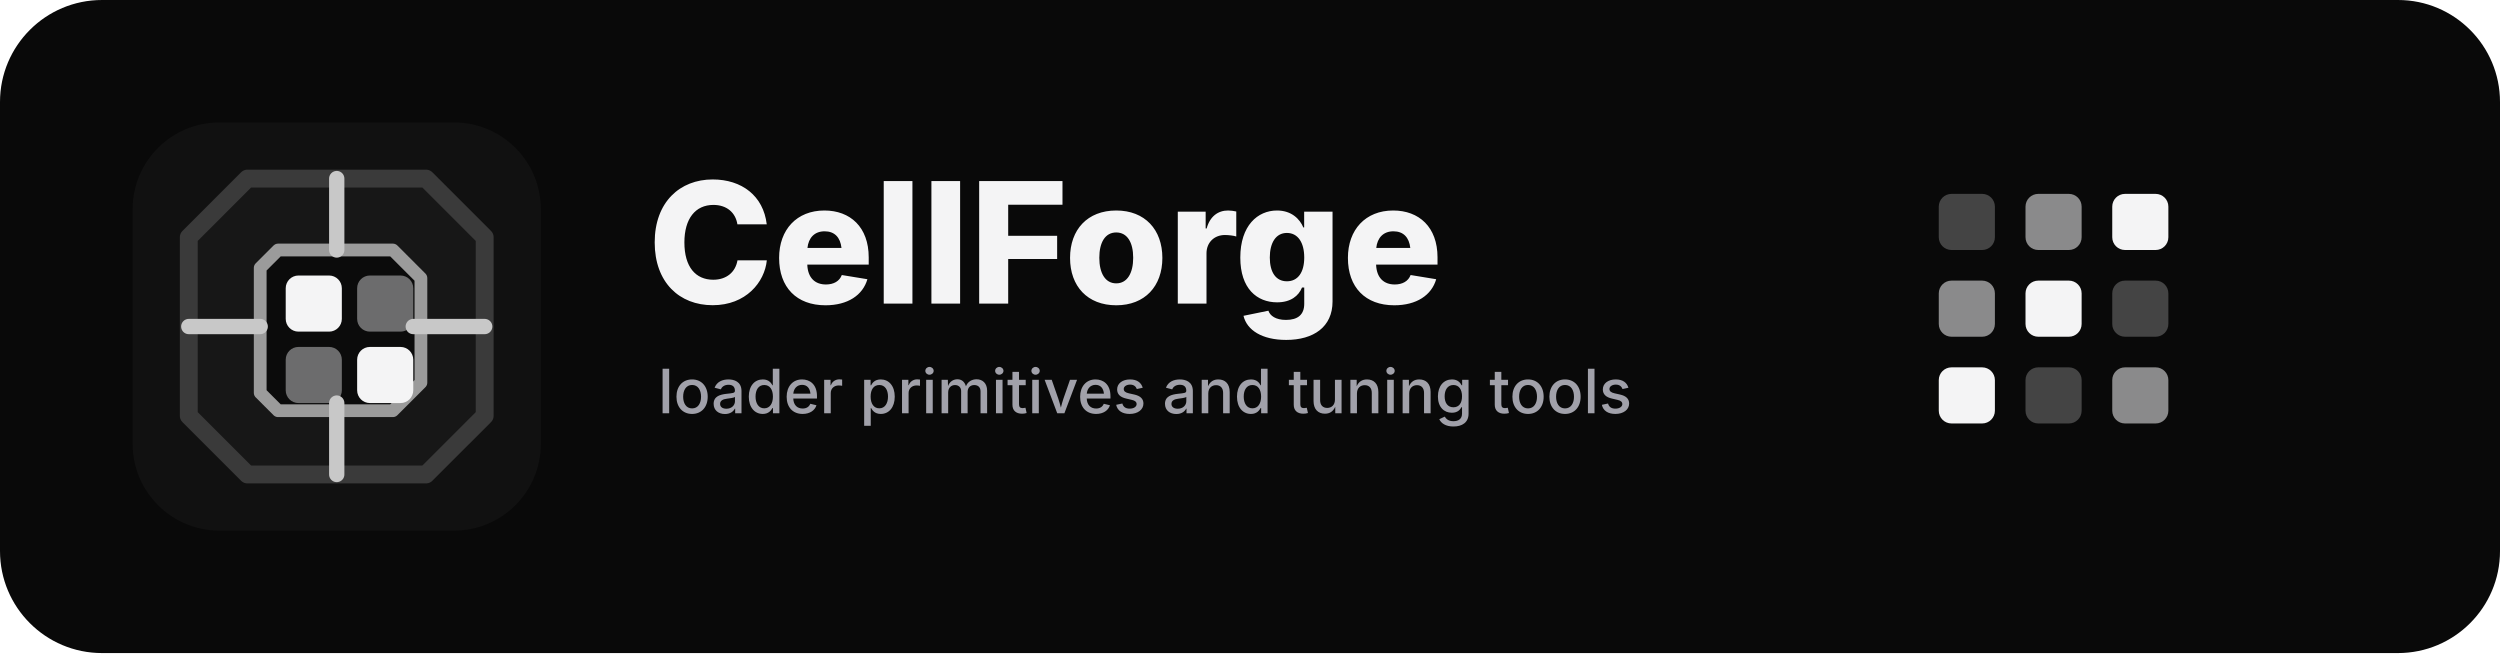
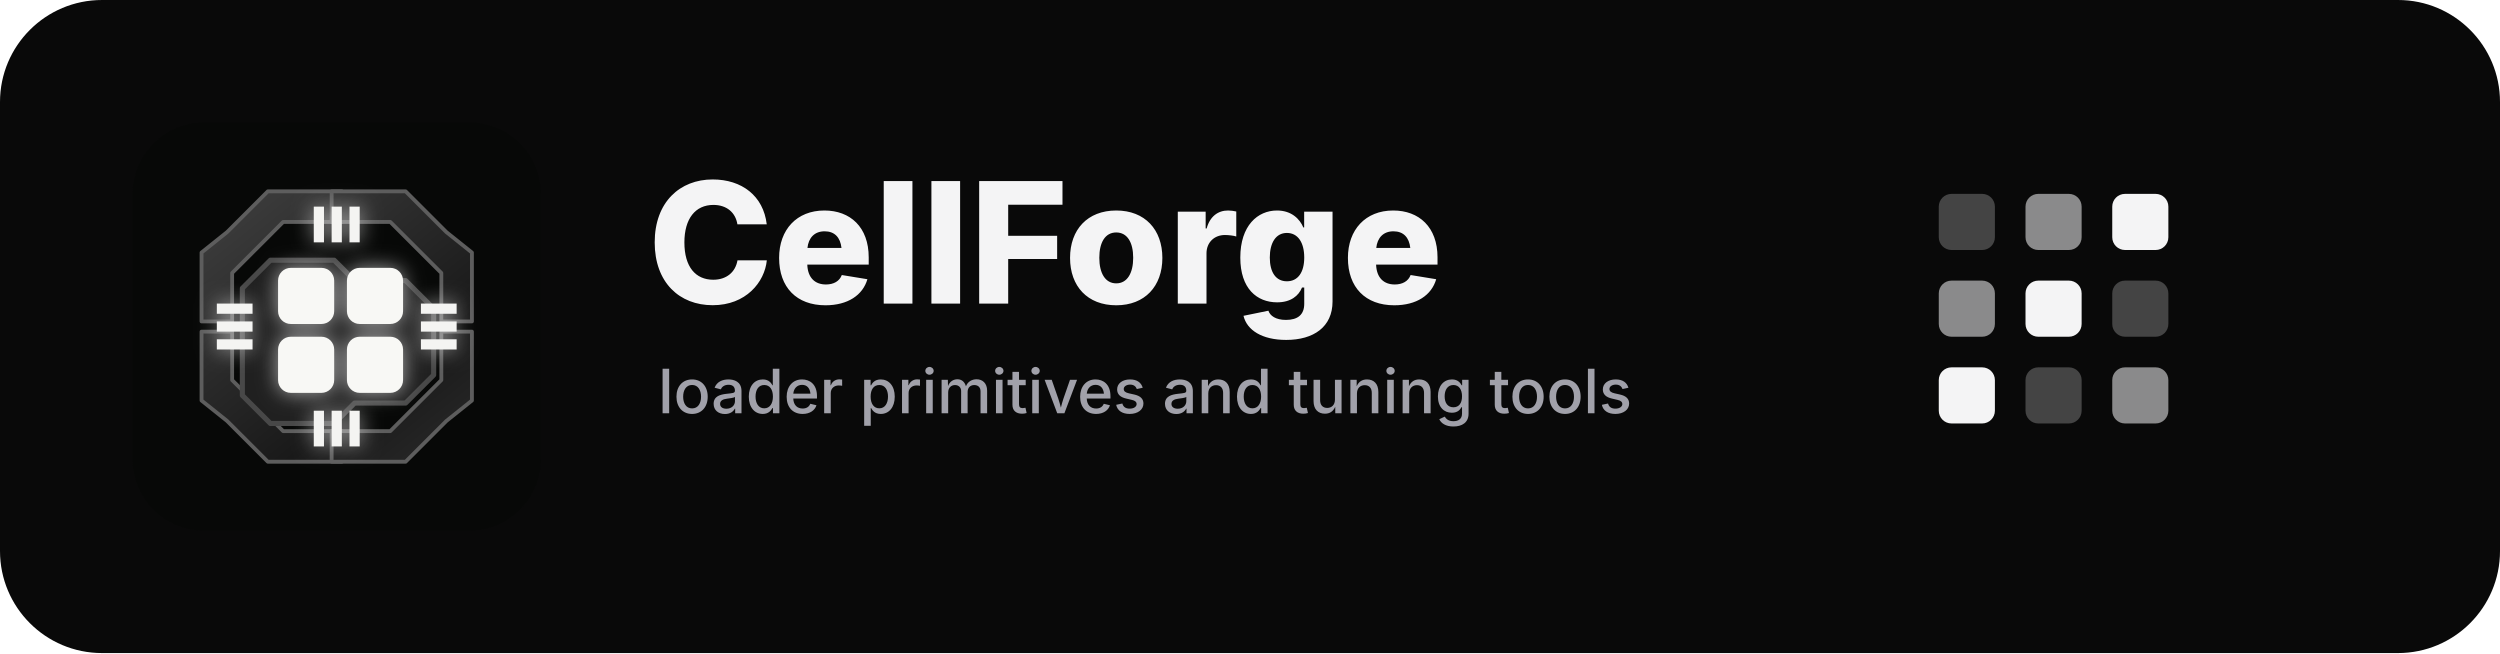
<svg xmlns="http://www.w3.org/2000/svg" width="980" height="256" viewBox="0 0 980 256" role="img" aria-labelledby="title desc">
+   <defs>
+     <filter id="wordGlow" x="-45%" y="-45%" width="190%" height="190%" color-interpolation-filters="sRGB">
+       <feGaussianBlur stdDeviation="4" result="blur" />
+       <feColorMatrix in="blur" type="matrix" values="1 0 0 0 0.95 0 1 0 0 0.95 0 0 1 0 0.95 0 0 0 .62 0" />
+       <feMerge>
+         <feMergeNode />
+         <feMergeNode in="SourceGraphic" />
+       </feMerge>
+     </filter>
+     <linearGradient id="wordFrame" x1="40" y1="28" x2="142" y2="156" gradientUnits="userSpaceOnUse">
+       <stop stop-color="#3d3d3d" />
+       <stop offset=".58" stop-color="#191919" />
+       <stop offset="1" stop-color="#343434" />
+     </linearGradient>
+   </defs>
  <rect width="980" height="256" rx="40" fill="#090909" />
  <g transform="translate(52 48)">
-     <rect width="160" height="160" rx="34" fill="#111111" />
-     <path d="M45 22h70l23 23v70l-23 23H45l-23-23V45l23-23Z" fill="#171717" stroke="#3a3a3a" stroke-width="7" stroke-linejoin="round" />
-     <path d="M57 50h45l11 11v41l-11 11H57l-7-7V57l7-7Z" fill="#0b0b0b" stroke="#9b9b9b" stroke-width="5" stroke-linejoin="round" />
-     <rect x="60" y="60" width="22" height="22" rx="5" fill="#f4f4f5" />
-     <rect x="88" y="60" width="22" height="22" rx="5" fill="#f4f4f5" opacity=".42" />
-     <rect x="60" y="88" width="22" height="22" rx="5" fill="#f4f4f5" opacity=".42" />
-     <rect x="88" y="88" width="22" height="22" rx="5" fill="#f4f4f5" />
-     <path d="M80 22v28M80 110v28M22 80h28M110 80h28" stroke="#c8c8c8" stroke-width="6" stroke-linecap="round" />
+     <rect width="160" height="160" rx="28" fill="#070807" />
+     <g fill="url(#wordFrame)" stroke="#5d5d5d" stroke-width="1.5" stroke-linejoin="round">
+       <path d="M37 43 53 27h29v12H59L39 59v19H27V51l10-8Z" />
+       <path d="M123 43 107 27H78v12h23l20 20v19h12V51l-10-8Z" />
+       <path d="M37 117l16 16h29v-12H59l-20-20V82H27v27l10 8Z" />
+       <path d="M123 117l-16 16H78v-12h23l20-20V82h12v27l-10 8Z" />
+     </g>
+     <path d="M54 54h25l8 8h20l11 11v26l-11 11H87l-8 8H54L43 107V65l11-11Z" fill="#202020" stroke="#484848" stroke-width="2" stroke-linejoin="round" />
+     <g filter="url(#wordGlow)" fill="#f8f8f5">
+       <rect x="57" y="57" width="22" height="22" rx="5" />
+       <rect x="84" y="57" width="22" height="22" rx="5" />
+       <rect x="57" y="84" width="22" height="22" rx="5" />
+       <rect x="84" y="84" width="22" height="22" rx="5" />
+     </g>
+     <g stroke="#f4f4f2" stroke-width="4" stroke-linecap="square" filter="url(#wordGlow)">
+       <path d="M73 35v10M80 35v10M87 35v10" />
+       <path d="M73 115v10M80 115v10M87 115v10" />
+       <path d="M35 73h10M35 80h10M35 87h10" />
+       <path d="M115 73h10M115 80h10M115 87h10" />
+     </g>
  </g>
  <text x="254" y="119" fill="#f4f4f5" font-family="Inter, Geist, Arial, sans-serif" font-size="66" font-weight="760" letter-spacing="0">CellForge</text>
  <text x="258" y="162" fill="#a1a1aa" font-family="Inter, Geist, Arial, sans-serif" font-size="24" font-weight="500" letter-spacing="0">loader primitives and tuning tools</text>
  <g transform="translate(760 76)" fill="#f4f4f5">
    <rect width="22" height="22" rx="5" opacity=".25" />
    <rect x="34" width="22" height="22" rx="5" opacity=".55" />
    <rect x="68" width="22" height="22" rx="5" />
    <rect y="34" width="22" height="22" rx="5" opacity=".55" />
    <rect x="34" y="34" width="22" height="22" rx="5" />
    <rect x="68" y="34" width="22" height="22" rx="5" opacity=".25" />
    <rect y="68" width="22" height="22" rx="5" />
    <rect x="34" y="68" width="22" height="22" rx="5" opacity=".25" />
    <rect x="68" y="68" width="22" height="22" rx="5" opacity=".55" />
  </g>
</svg>
